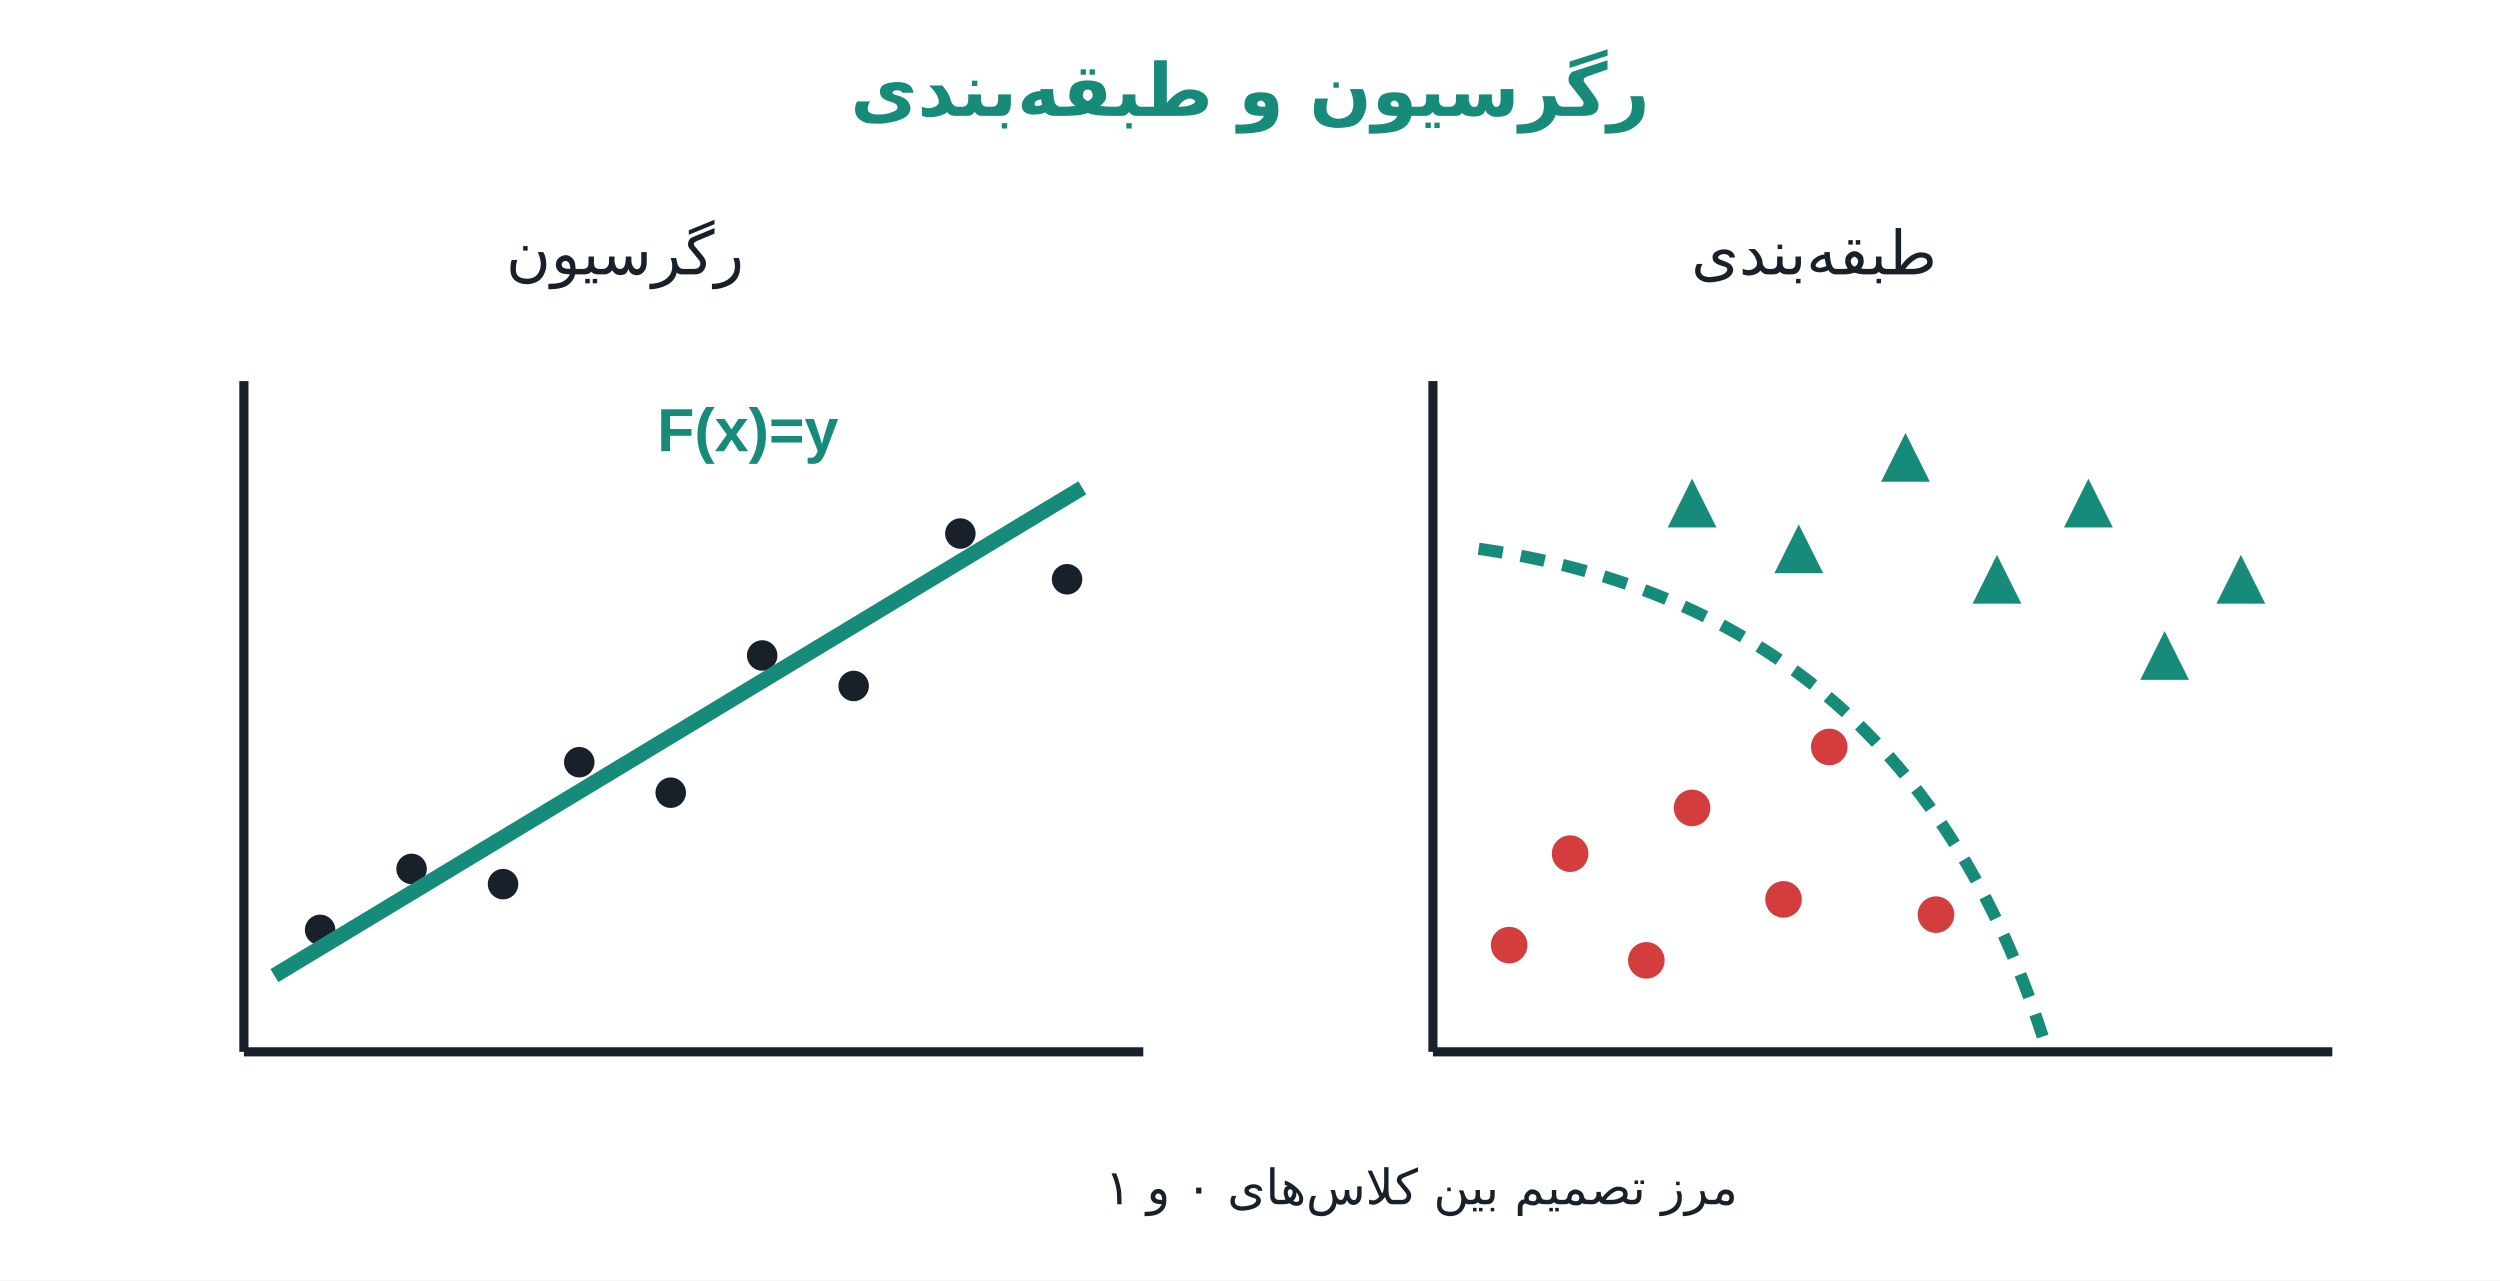
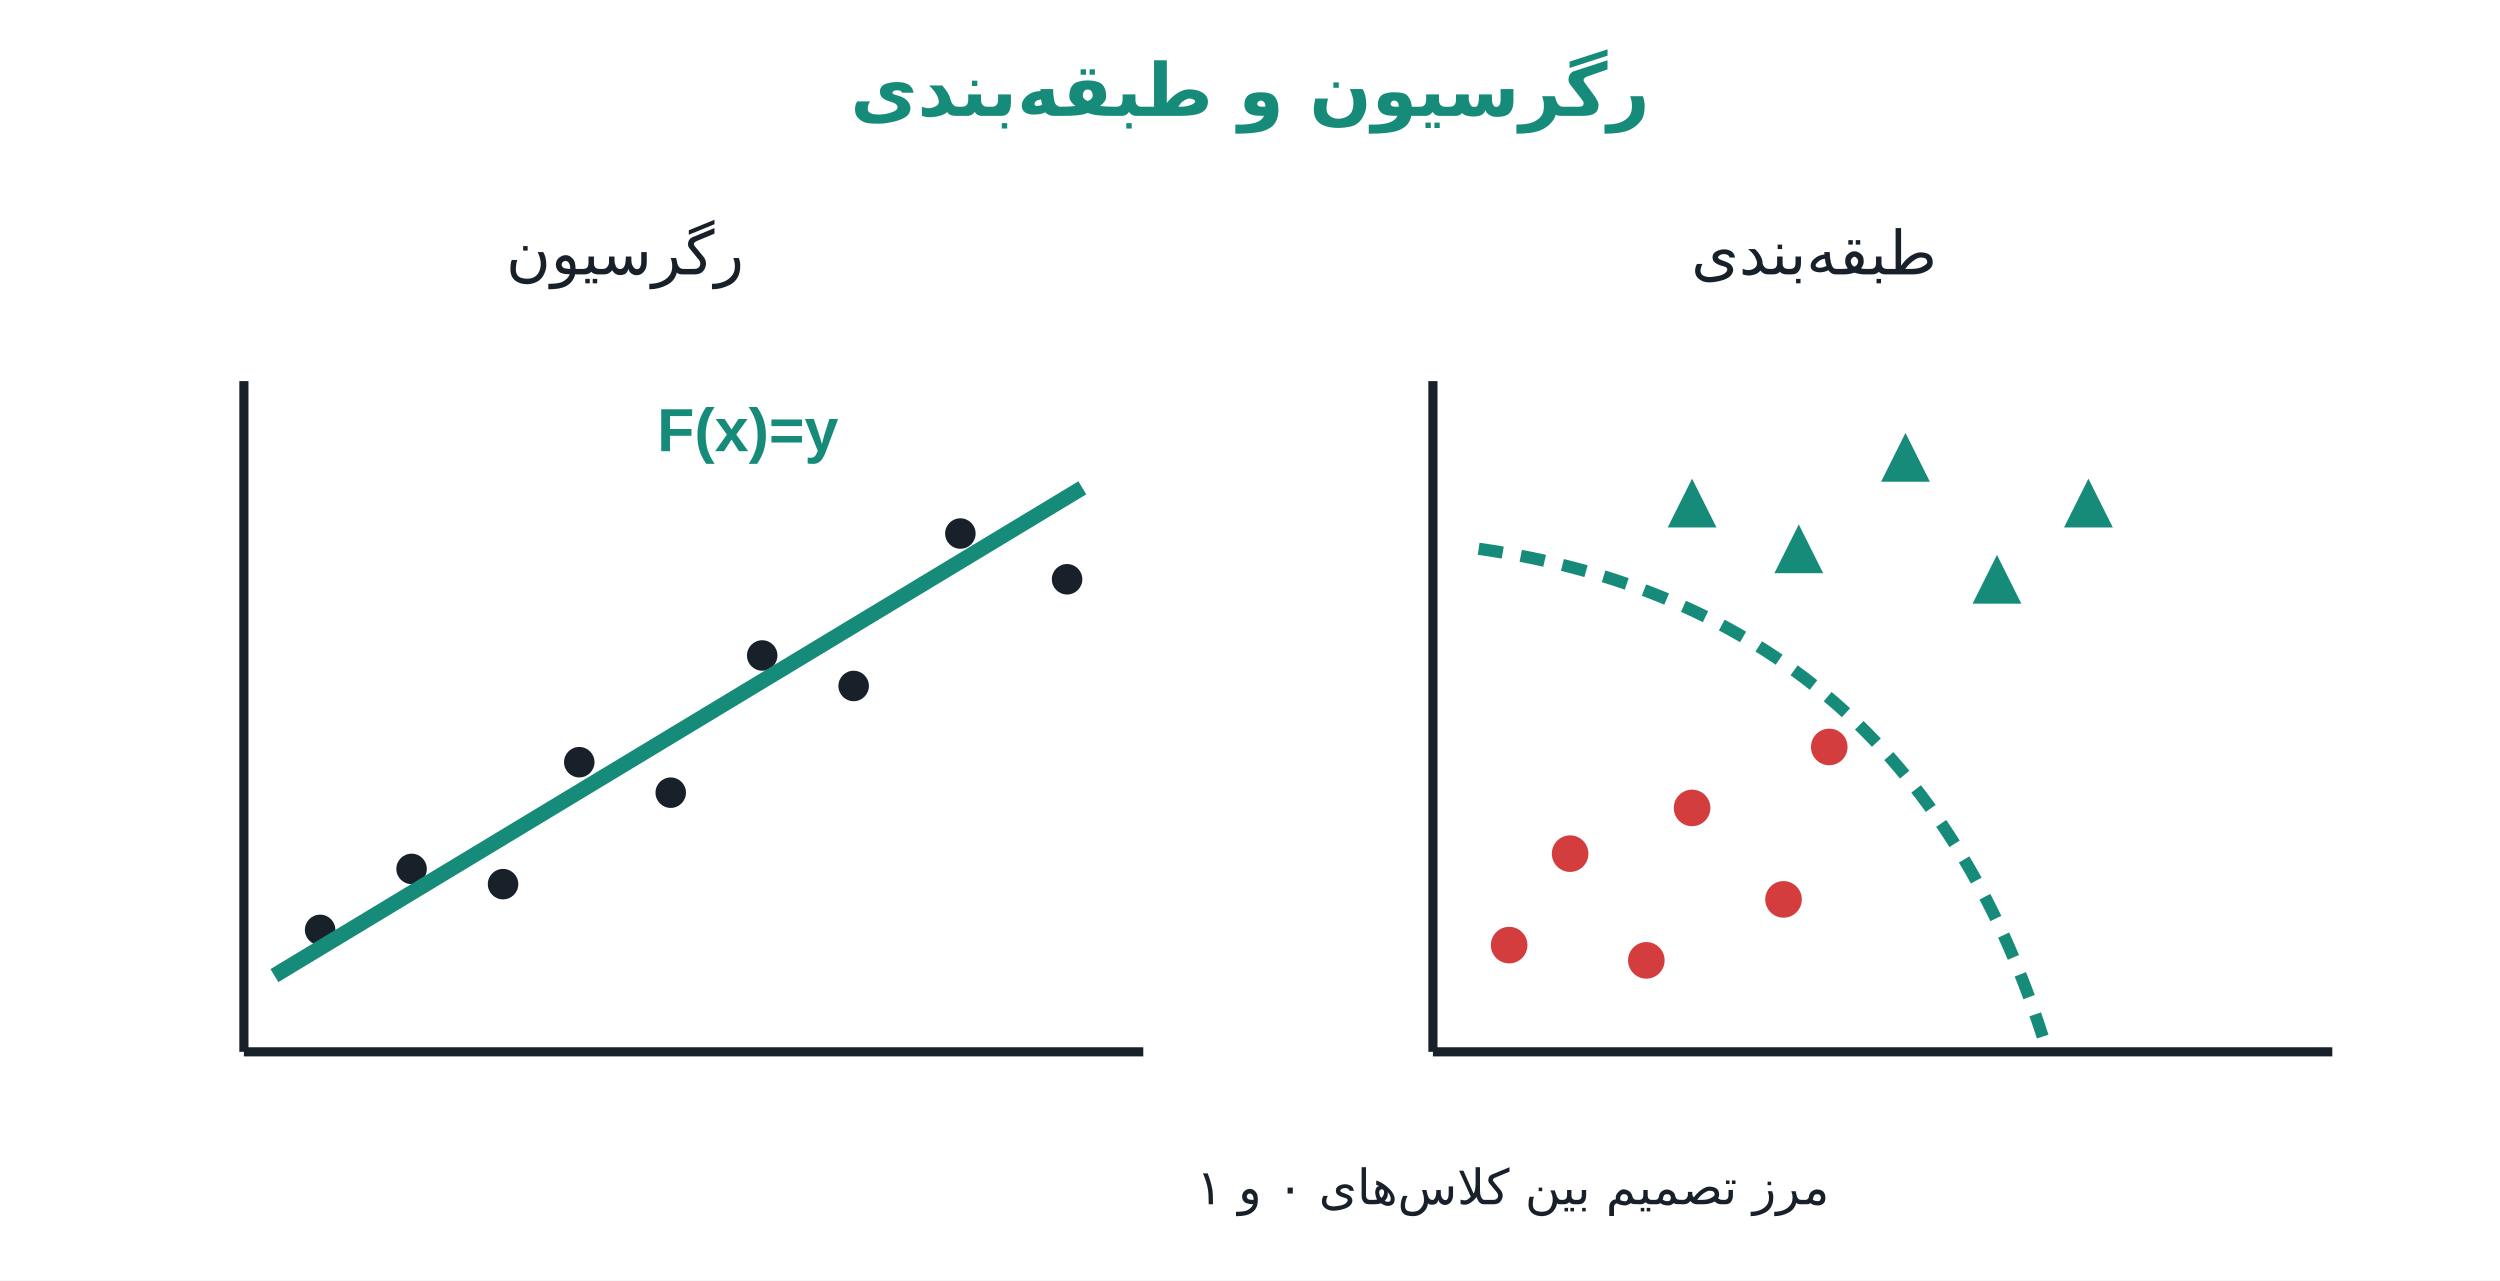
<svg xmlns="http://www.w3.org/2000/svg" viewBox="0 0 820 420" direction="rtl">
  <style>text{font-family:Tahoma,Arial,sans-serif;fill:#18202a}.h{font-weight:700;fill:#168b79}.s{font-size:16px}.m{font-size:20px}.b{font-size:24px;font-weight:700}.axis{stroke:#18202a;stroke-width:3}.g{stroke:#168b79;stroke-width:5;fill:none}.r{stroke:#d43d3d;stroke-width:5;fill:none}.thin{stroke:#18202a;stroke-width:2;fill:none}.node{fill:#dff5ef;stroke:#168b79;stroke-width:2}.hidden{fill:#e8f1fb;stroke:#2868a8;stroke-width:2}</style>
  <rect width="100%" height="100%" fill="white" />
  <text x="410" y="38" text-anchor="middle" class="b h">رگرسیون و طبقه‌بندی</text>
  <g transform="translate(45,70)">
    <text x="160" y="20" text-anchor="middle" class="m">رگرسیون</text>
    <path d="M35 275V55M35 275H330" class="axis" />
    <g fill="#18202a">
      <circle cx="60" cy="235" r="5" />
      <circle cx="90" cy="215" r="5" />
      <circle cx="120" cy="220" r="5" />
      <circle cx="145" cy="180" r="5" />
      <circle cx="175" cy="190" r="5" />
      <circle cx="205" cy="145" r="5" />
      <circle cx="235" cy="155" r="5" />
      <circle cx="270" cy="105" r="5" />
      <circle cx="305" cy="120" r="5" />
    </g>
    <path d="M45 250L310 90" class="g" />
    <text x="230" y="78" class="m h">F(x)=y</text>
  </g>
  <g transform="translate(435,70)">
    <text x="160" y="20" text-anchor="middle" class="m">طبقه‌بندی</text>
    <path d="M35 275V55M35 275H330" class="axis" />
    <g fill="#d43d3d">
      <circle cx="60" cy="240" r="6" />
      <circle cx="80" cy="210" r="6" />
      <circle cx="105" cy="245" r="6" />
      <circle cx="120" cy="195" r="6" />
      <circle cx="150" cy="225" r="6" />
      <circle cx="165" cy="175" r="6" />
-       <circle cx="200" cy="230" r="6" />
    </g>
    <g fill="#168b79">
      <path d="M120 87l8 16h-16z" />
      <path d="M155 102l8 16h-16z" />
      <path d="M190 72l8 16h-16z" />
      <path d="M220 112l8 16h-16z" />
      <path d="M250 87l8 16h-16z" />
-       <path d="M275 137l8 16h-16z" />
-       <path d="M300 112l8 16h-16z" />
    </g>
    <path d="M50 110 Q190 130 235 270" stroke="#168b79" stroke-width="4" stroke-dasharray="8 6" fill="none" />
-     <text x="135" y="325" class="s">مرز تصمیم بین کلاس‌های ۰ و ۱</text>
+     <text x="165" y="325" class="s">مرز تصمیم بین کلاس‌های ۰ و ۱</text>
  </g>
</svg>
